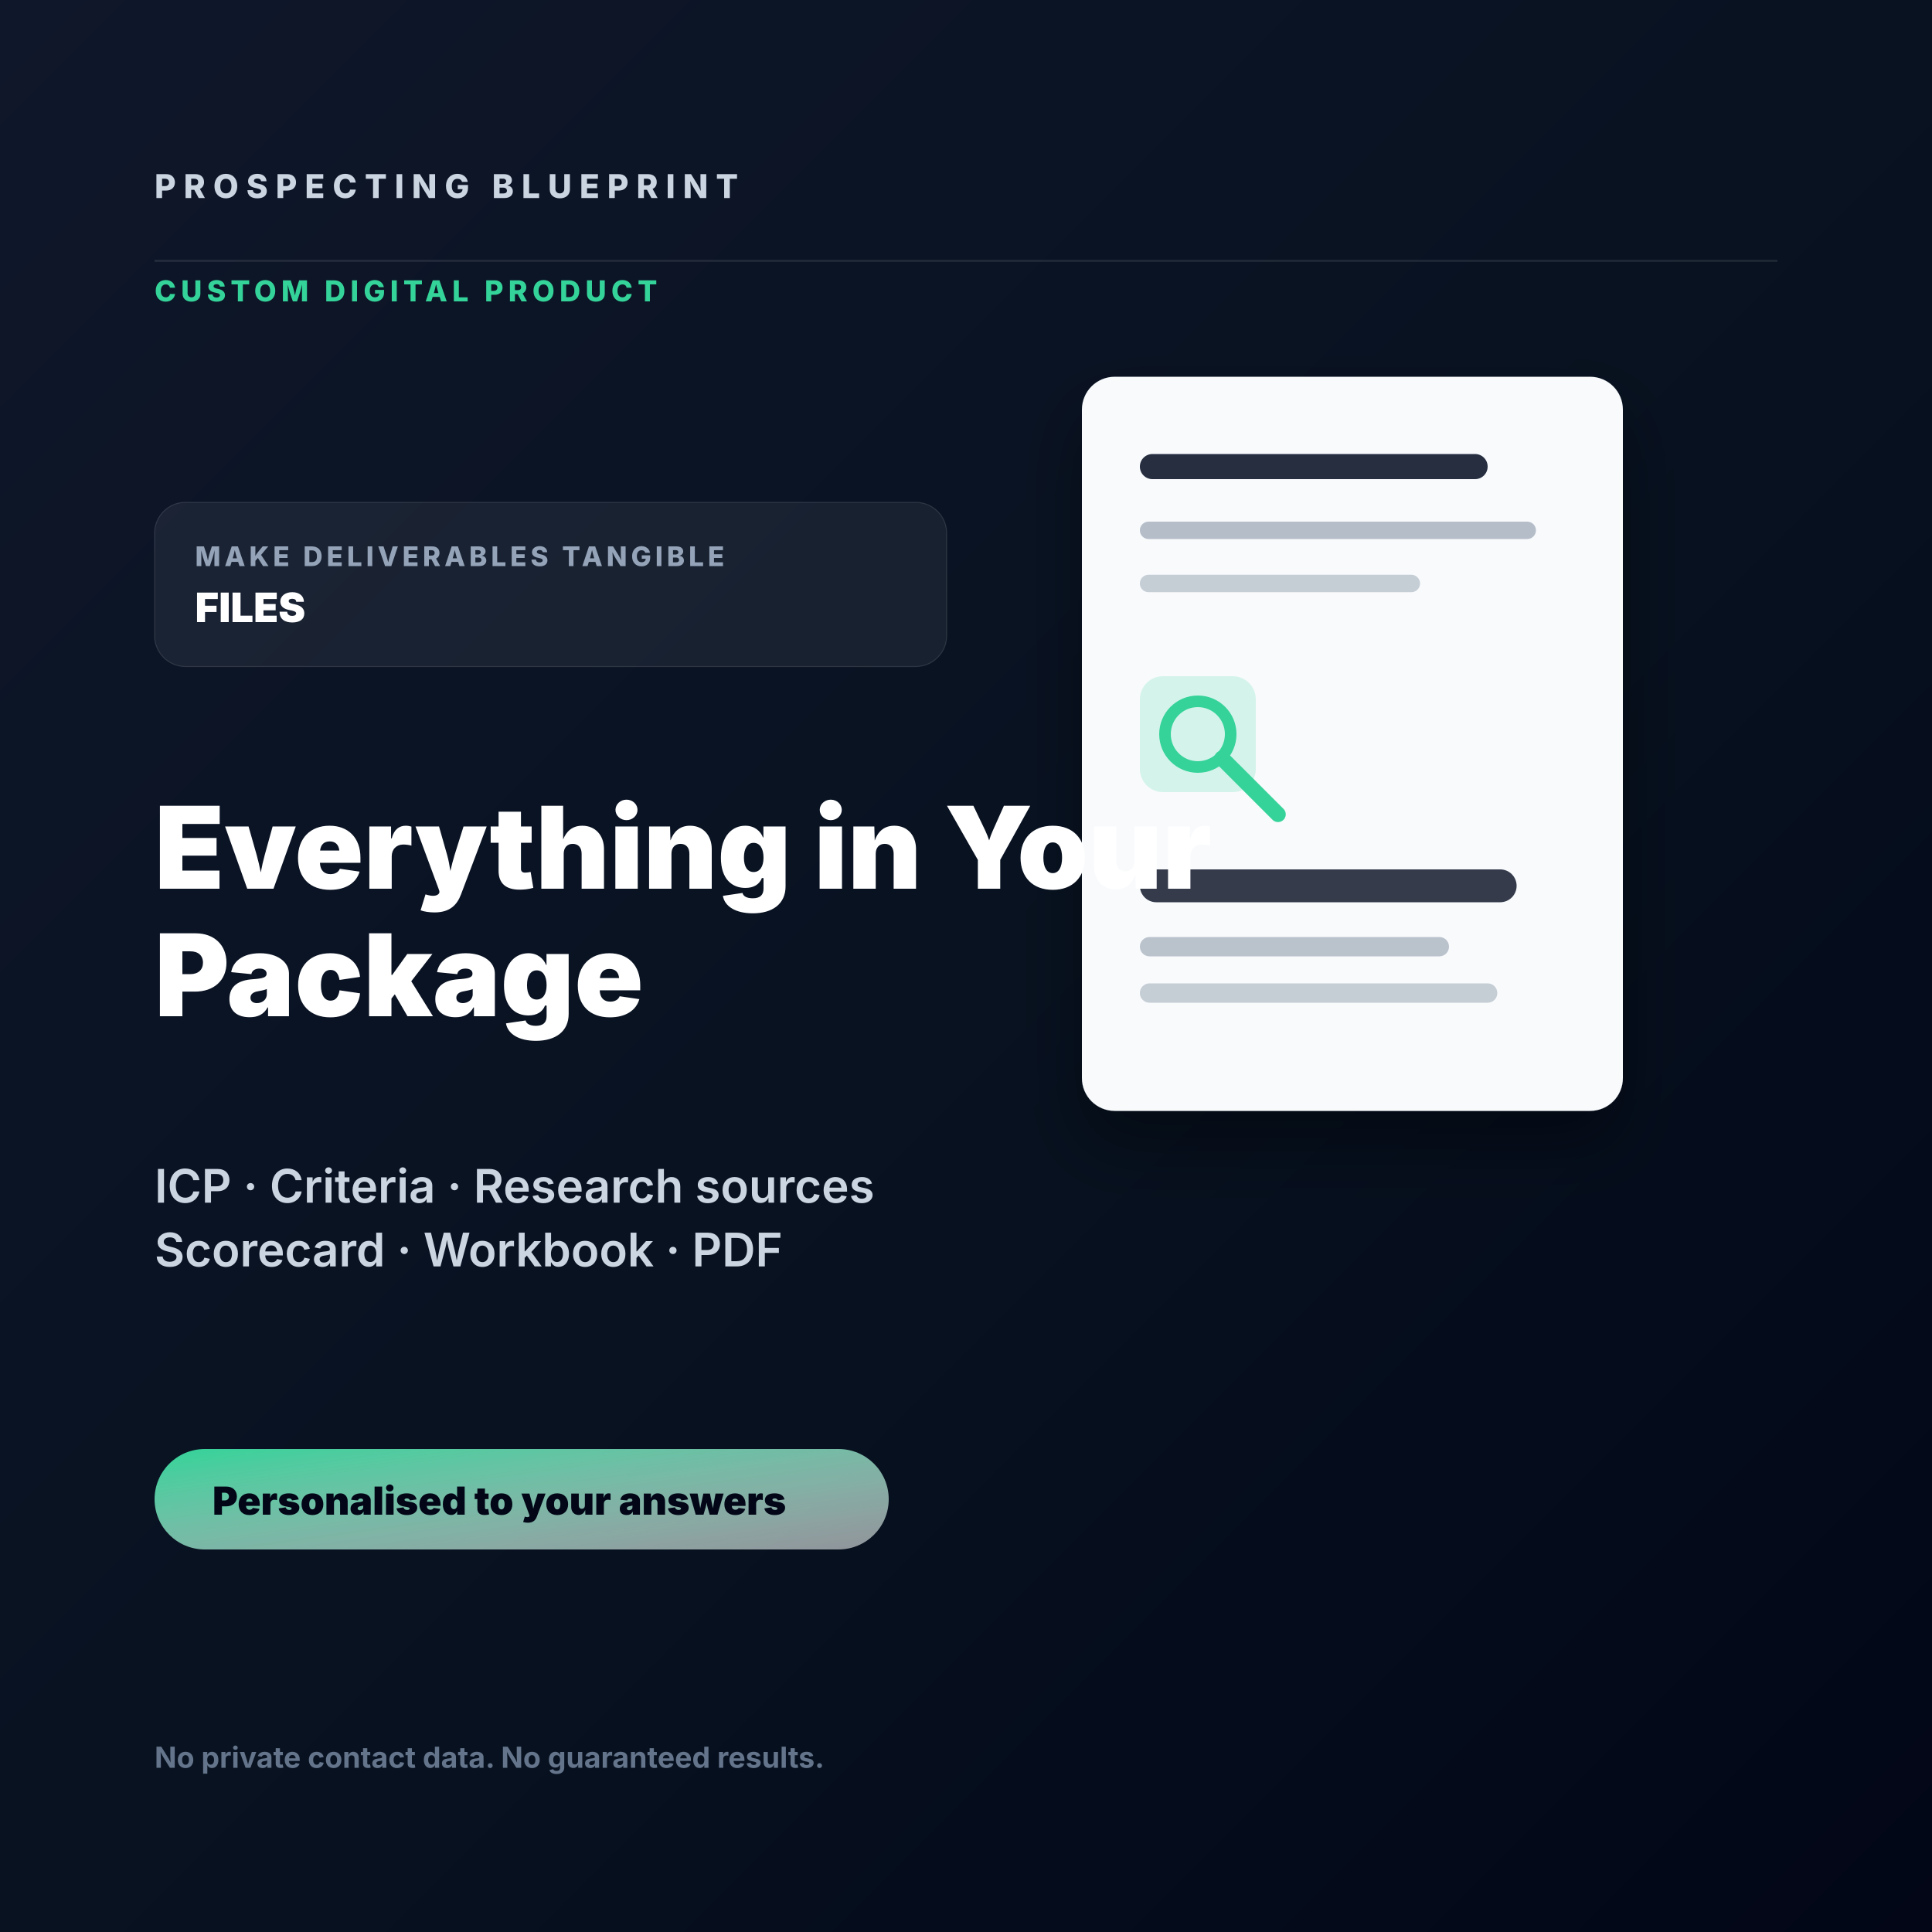
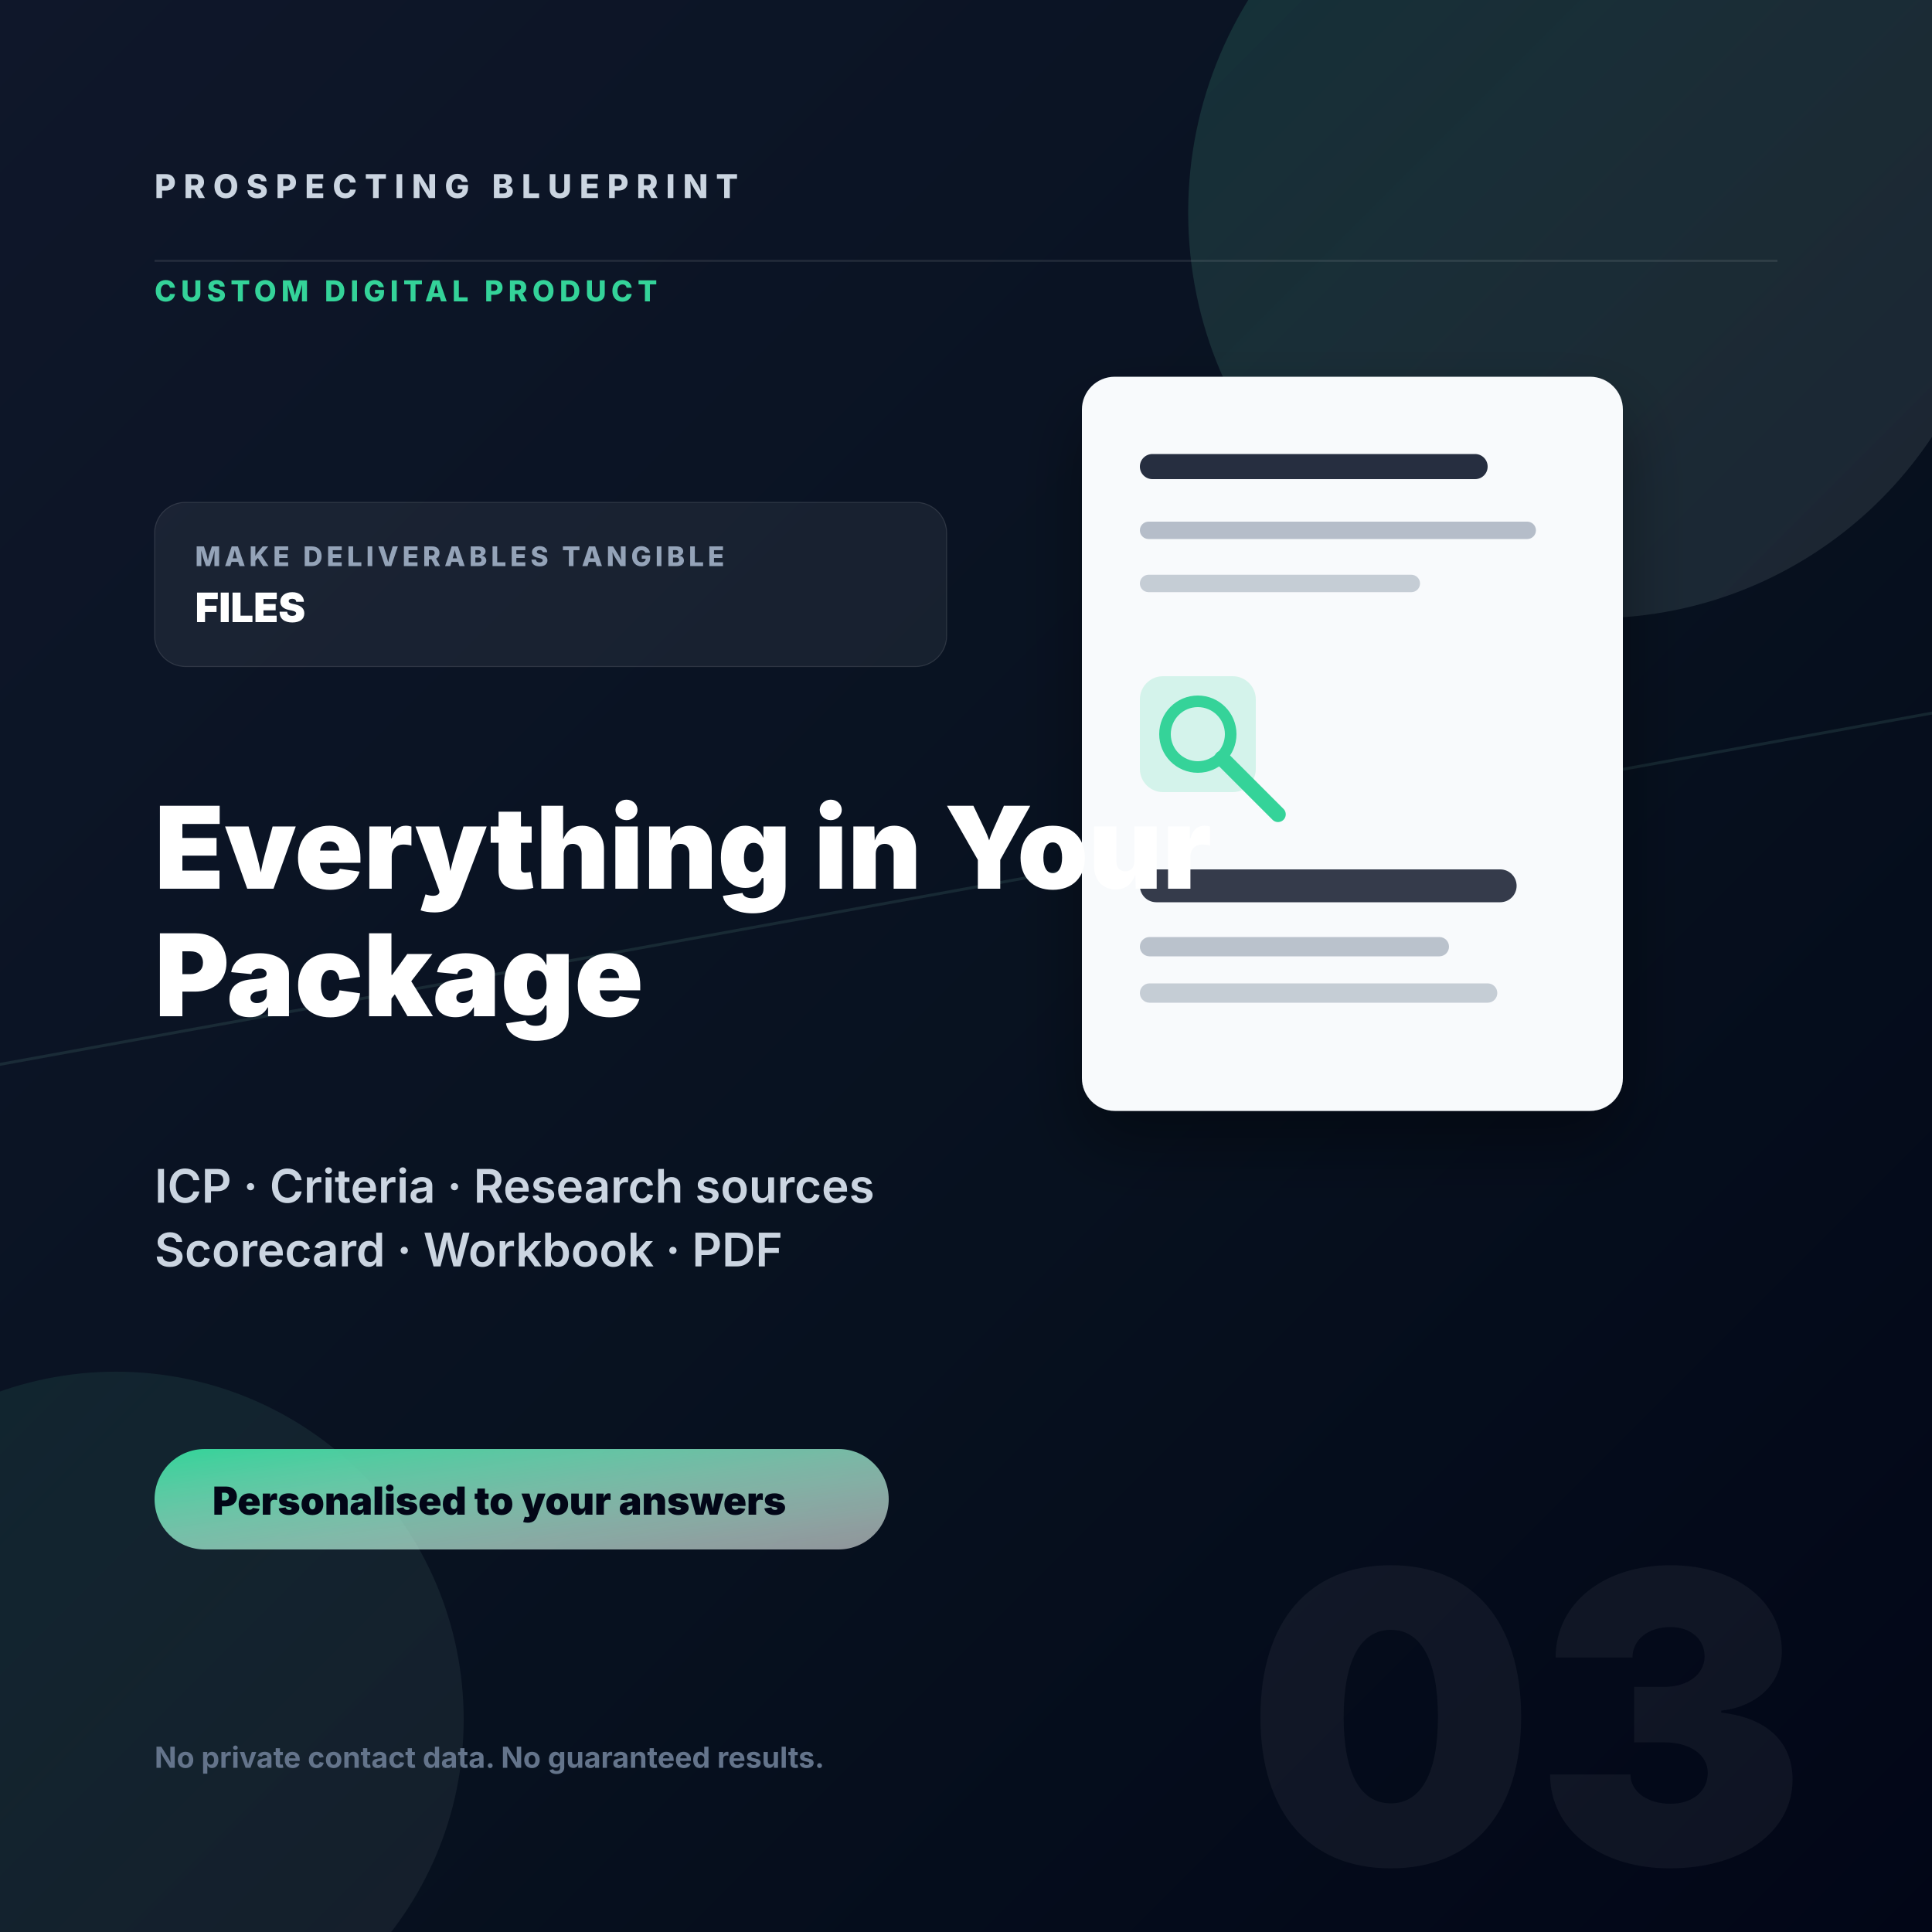
<svg xmlns="http://www.w3.org/2000/svg" width="2000" height="2000" viewBox="0 0 2000 2000" role="img" aria-label="Everything in Your Package">
  <defs>
    <linearGradient id="bg" x1="0" y1="0" x2="1" y2="1">
      <stop offset="0" stop-color="#0f172a" />
      <stop offset="0.58" stop-color="#07111f" />
      <stop offset="1" stop-color="#020617" />
    </linearGradient>
    <linearGradient id="accent" x1="0" y1="0" x2="1" y2="1">
      <stop offset="0" stop-color="#34d399" />
      <stop offset="1" stop-color="#ffffff" stop-opacity="0.55" />
    </linearGradient>
    <filter id="shadow" x="-20%" y="-20%" width="140%" height="140%">
      <feDropShadow dx="0" dy="36" stdDeviation="34" flood-color="#000000" flood-opacity="0.36" />
    </filter>
  </defs>
  <rect width="2000" height="2000" fill="url(#bg)" />
+   <g>
+     <circle cx="1650" cy="220" r="420" fill="url(#accent)" opacity="0.16" />
+     <circle cx="120" cy="1780" r="360" fill="url(#accent)" opacity="0.10" />
+   </g>
+   <path d="M-100 1120 L2100 720" stroke="url(#accent)" stroke-width="3" opacity="0.14" />
+   <text x="1870" y="1930" text-anchor="end" fill="rgba(255,255,255,.05)" font-family="Inter, Arial, sans-serif" font-size="420" font-weight="900">03</text>
  <path d="M160 270h1680" stroke="rgba(255,255,255,.1)" stroke-width="2" />
  <text x="160" y="205" fill="#cbd5e1" font-family="Inter, Arial, sans-serif" font-size="34" font-weight="800" letter-spacing="8">PROSPECTING BLUEPRINT</text>
  <text x="160" y="312" fill="#34d399" font-family="Inter, Arial, sans-serif" font-size="30" font-weight="800" letter-spacing="5">CUSTOM DIGITAL PRODUCT</text>
  <g filter="url(#shadow)">
    <rect x="1120" y="390" width="560" height="760" rx="34" fill="#f8fafc" />
    <rect x="1180" y="470" width="360" height="26" rx="13" fill="#0f172a" opacity="0.9" />
    <rect x="1180" y="540" width="410" height="18" rx="9" fill="#64748b" opacity="0.45" />
    <rect x="1180" y="595" width="290" height="18" rx="9" fill="#64748b" opacity="0.34" />
    <rect x="1180" y="700" width="120" height="120" rx="24" fill="#34d399" opacity="0.18" />
    <circle cx="1240" cy="760" r="34" fill="none" stroke="#34d399" stroke-width="12" />
    <path d="M1265 785l58 58" stroke="#34d399" stroke-width="16" stroke-linecap="round" />
    <rect x="1180" y="900" width="390" height="34" rx="17" fill="#0f172a" opacity="0.84" />
    <rect x="1180" y="970" width="320" height="20" rx="10" fill="#64748b" opacity="0.42" />
    <rect x="1180" y="1018" width="370" height="20" rx="10" fill="#64748b" opacity="0.34" />
  </g>
  <g transform="translate(160 520)">
    <rect x="0" y="0" width="820" height="170" rx="32" fill="rgba(255,255,255,.06)" stroke="rgba(255,255,255,.12)" />
    <text x="42" y="66" fill="#94a3b8" font-family="Inter, Arial, sans-serif" font-size="28" font-weight="800" letter-spacing="4">MAKE DELIVERABLES TANGIBLE</text>
    <text x="42" y="124" fill="#ffffff" font-family="Inter, Arial, sans-serif" font-size="42" font-weight="900">FILES</text>
  </g>
  <text x="160" y="920" fill="#ffffff" font-family="Inter, Arial, sans-serif" font-size="118" font-weight="900">
    <tspan x="160" dy="0">Everything in Your</tspan>
    <tspan x="160" dy="132">Package</tspan>
  </text>
  <text x="160" y="1245" fill="#cbd5e1" font-family="Inter, Arial, sans-serif" font-size="48" font-weight="600">
    <tspan x="160" dy="0">ICP · Criteria · Research sources</tspan>
    <tspan x="160" dy="66">Scorecard · Workbook · PDF</tspan>
  </text>
  <rect x="160" y="1500" width="760" height="104" rx="52" fill="url(#accent)" />
  <text x="220" y="1568" fill="#020617" font-family="Inter, Arial, sans-serif" font-size="40" font-weight="900">Personalised to your answers</text>
  <text x="160" y="1830" fill="#64748b" font-family="Inter, Arial, sans-serif" font-size="30" font-weight="700">No private contact data. No guaranteed results.</text>
</svg>
